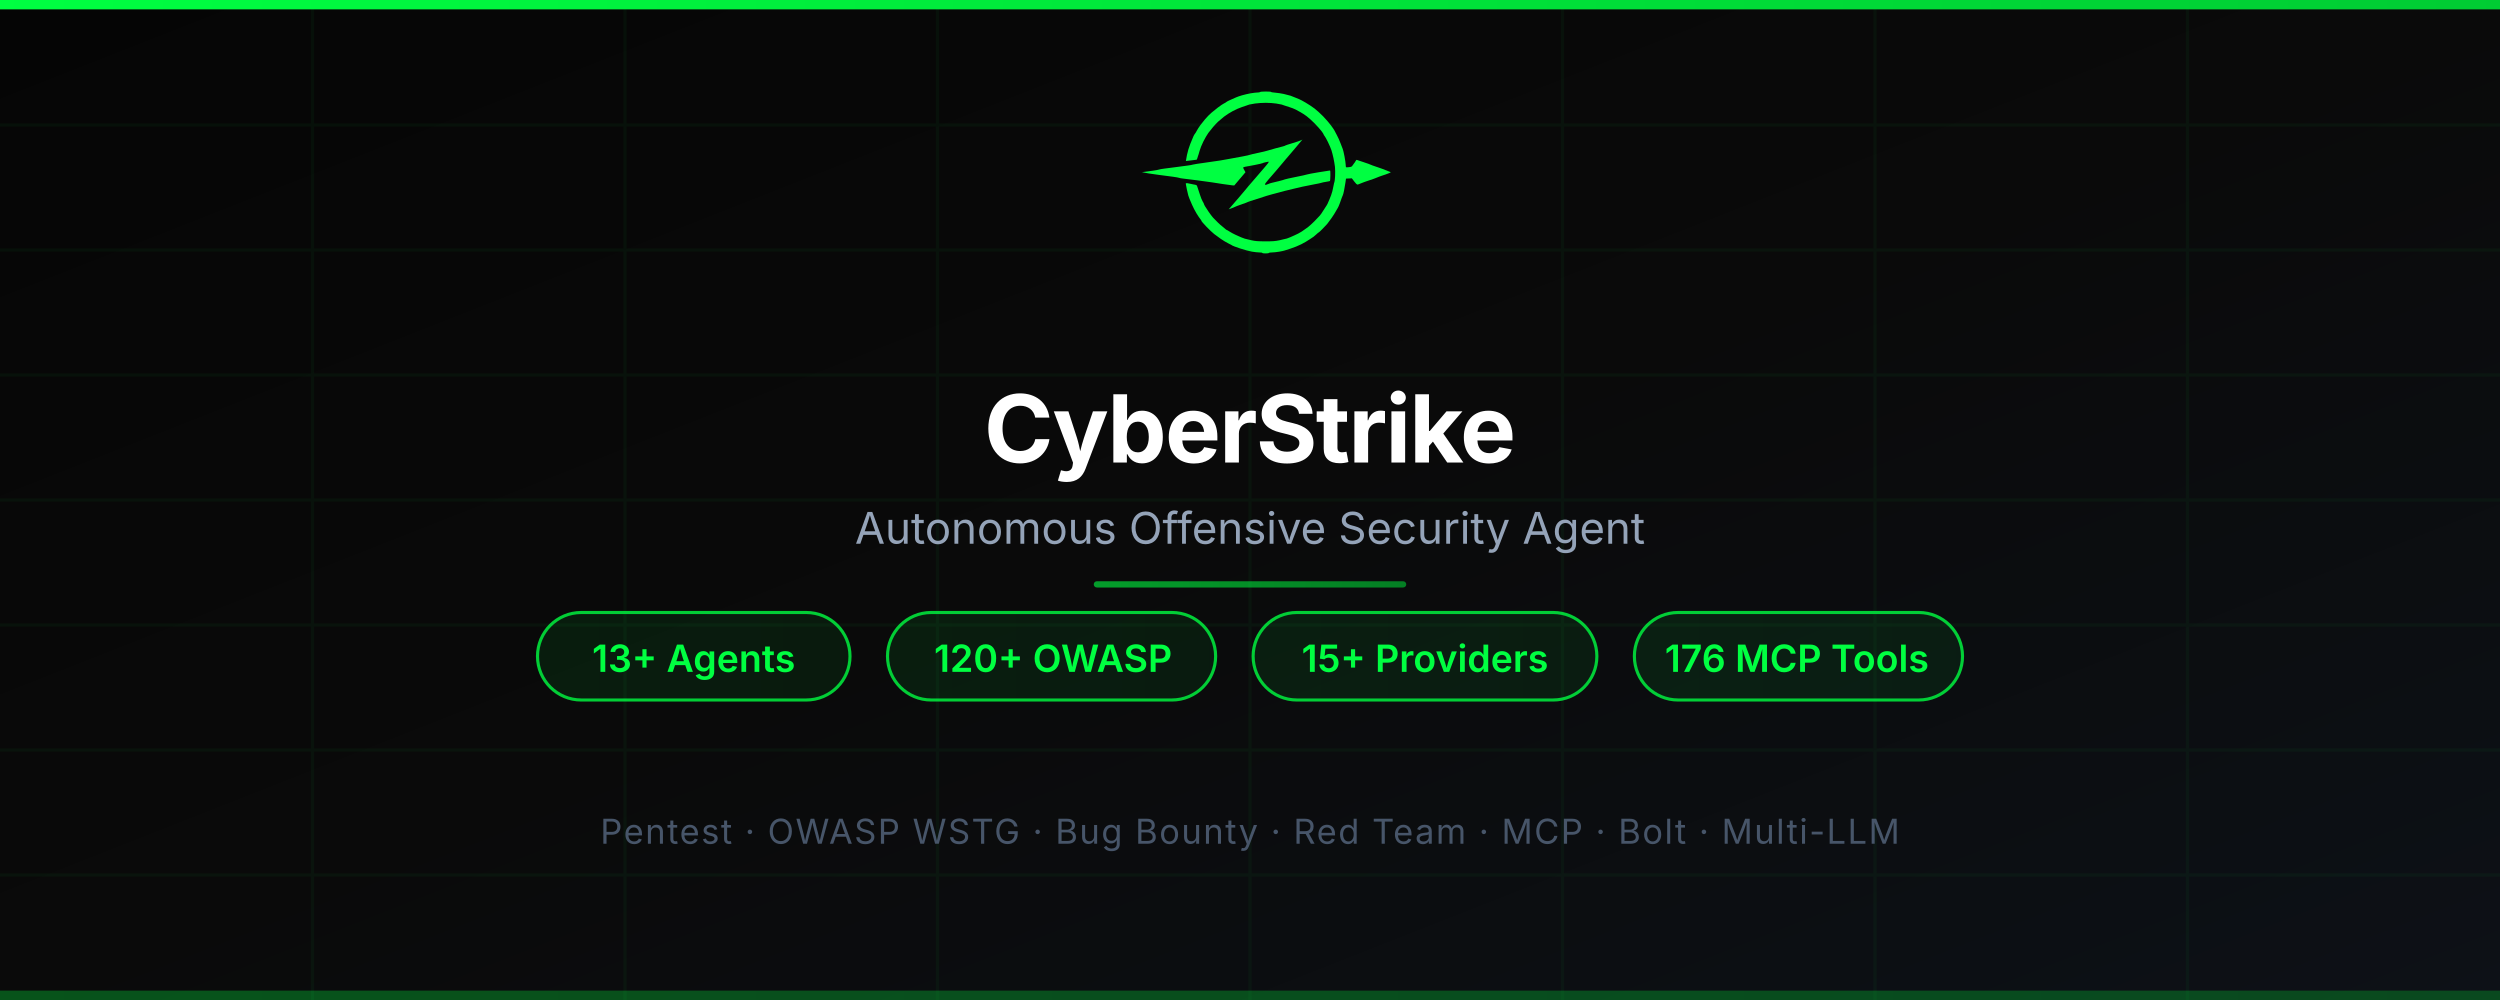
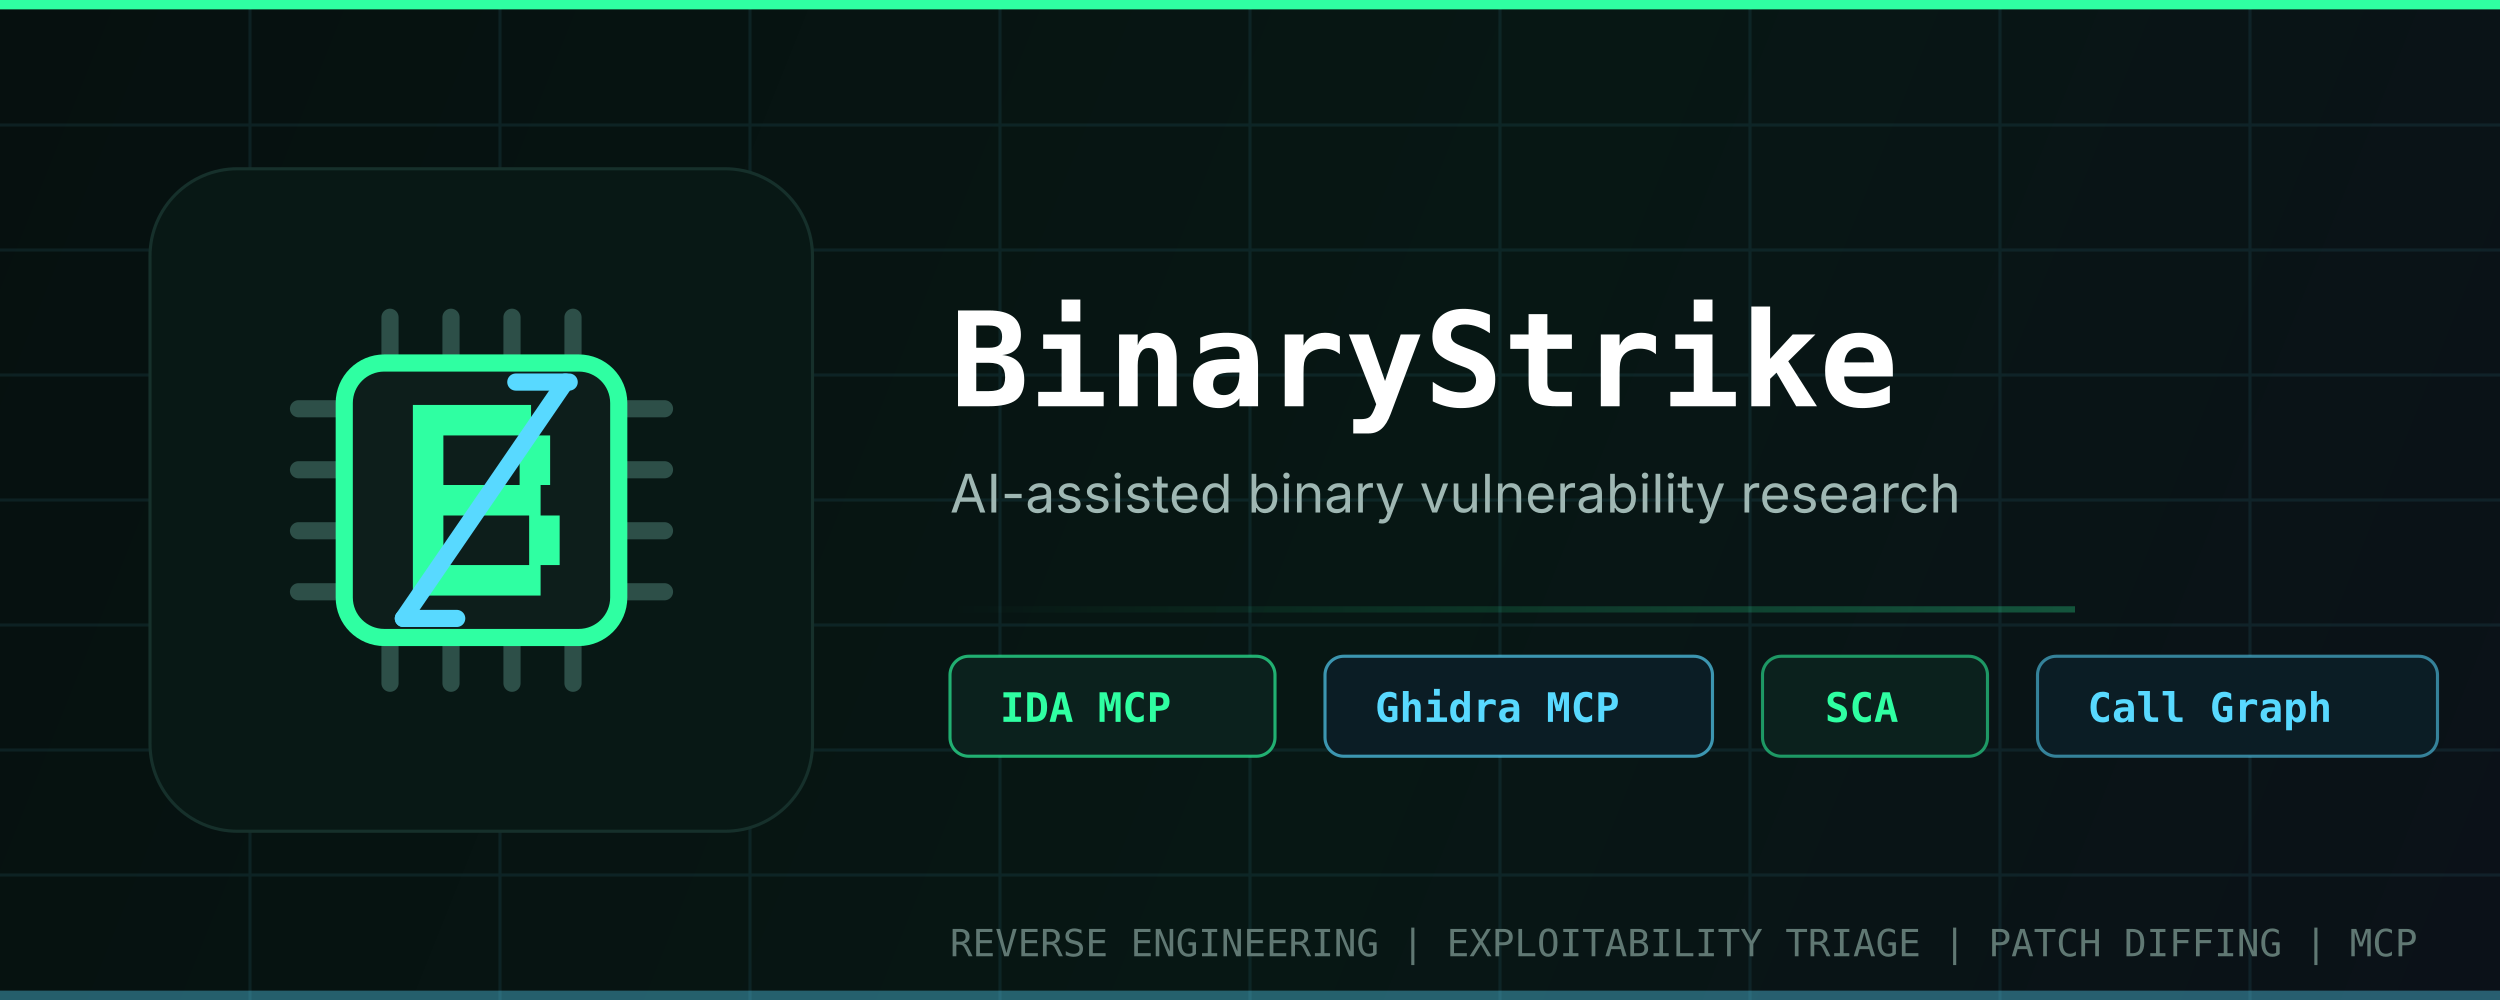
<svg xmlns="http://www.w3.org/2000/svg" width="800" height="320" viewBox="0 0 800 320">
  <defs>
-     <linearGradient id="bg" x1="0%" y1="0%" x2="100%" y2="100%">
-       <stop offset="0%" style="stop-color:#050505" />
-       <stop offset="50%" style="stop-color:#0a0a0a" />
-       <stop offset="100%" style="stop-color:#0d1117" />
+     <linearGradient id="bg" x1="0" y1="0" x2="800" y2="320" gradientUnits="userSpaceOnUse">
+       <stop offset="0" stop-color="#06100F" />
+       <stop offset="0.56" stop-color="#071714" />
+       <stop offset="1" stop-color="#0B1118" />
    </linearGradient>
-     <linearGradient id="accent" x1="0%" y1="0%" x2="100%" y2="0%">
-       <stop offset="0%" style="stop-color:#00ff41" />
-       <stop offset="100%" style="stop-color:#00cc33" />
-     </linearGradient>
-     <linearGradient id="accent2" x1="0%" y1="0%" x2="100%" y2="0%">
-       <stop offset="0%" style="stop-color:#00ff41;stop-opacity:0.1" />
-       <stop offset="100%" style="stop-color:#00cc33;stop-opacity:0.1" />
+     <linearGradient id="scan" x1="0" y1="0" x2="800" y2="0" gradientUnits="userSpaceOnUse">
+       <stop offset="0" stop-color="#2FFFA2" stop-opacity="0" />
+       <stop offset="0.46" stop-color="#2FFFA2" stop-opacity="0.28" />
+       <stop offset="1" stop-color="#58D9FF" stop-opacity="0" />
    </linearGradient>
  </defs>
  <rect width="800" height="320" fill="url(#bg)" />
-   <g opacity="0.04">
-     <line x1="0" y1="40" x2="800" y2="40" stroke="#00ff41" stroke-width="1" />
-     <line x1="0" y1="80" x2="800" y2="80" stroke="#00ff41" stroke-width="1" />
-     <line x1="0" y1="120" x2="800" y2="120" stroke="#00ff41" stroke-width="1" />
-     <line x1="0" y1="160" x2="800" y2="160" stroke="#00ff41" stroke-width="1" />
-     <line x1="0" y1="200" x2="800" y2="200" stroke="#00ff41" stroke-width="1" />
-     <line x1="0" y1="240" x2="800" y2="240" stroke="#00ff41" stroke-width="1" />
-     <line x1="0" y1="280" x2="800" y2="280" stroke="#00ff41" stroke-width="1" />
-     <line x1="100" y1="0" x2="100" y2="320" stroke="#00ff41" stroke-width="1" />
-     <line x1="200" y1="0" x2="200" y2="320" stroke="#00ff41" stroke-width="1" />
-     <line x1="300" y1="0" x2="300" y2="320" stroke="#00ff41" stroke-width="1" />
-     <line x1="400" y1="0" x2="400" y2="320" stroke="#00ff41" stroke-width="1" />
-     <line x1="500" y1="0" x2="500" y2="320" stroke="#00ff41" stroke-width="1" />
-     <line x1="600" y1="0" x2="600" y2="320" stroke="#00ff41" stroke-width="1" />
-     <line x1="700" y1="0" x2="700" y2="320" stroke="#00ff41" stroke-width="1" />
+   <g opacity="0.08" stroke="#58D9FF" stroke-width="1">
+     <path d="M0 40H800M0 80H800M0 120H800M0 160H800M0 200H800M0 240H800M0 280H800" />
+     <path d="M80 0V320M160 0V320M240 0V320M320 0V320M400 0V320M480 0V320M560 0V320M640 0V320M720 0V320" />
  </g>
-   <g transform="translate(365, 15) scale(0.157)" fill="#00ff41">
-     <path opacity="1" d="m243.55 92c-0.3 0.55-2.69 1-5.3 1-2.61 0-8.8 0.72-13.75 1.59-4.95 0.88-12.82 2.69-17.5 4.03-4.68 1.35-10.3 3.3-12.5 4.33-2.2 1.04-7.38 3.34-11.5 5.1-4.13 1.77-7.95 3.77-8.5 4.45-0.55 0.69-2.58 1.91-4.5 2.73-1.93 0.82-7.55 4.61-12.5 8.42-4.95 3.82-10.76 8.5-12.91 10.4-2.16 1.9-5.08 4.63-6.5 6.08-1.43 1.45-4.51 4.82-6.85 7.5-2.34 2.68-6.59 8.02-9.44 11.87-2.85 3.85-6.17 9.03-7.38 11.5-1.21 2.47-2.86 5.18-3.67 6-0.81 0.82-2.25 3.3-3.21 5.5-0.95 2.2-3.75 8.95-6.22 15-2.7 6.62-5.45 15.78-6.9 23-1.33 6.6-2.3 12.08-2.17 12.18 0.14 0.1 4.75-0.46 10.25-1.23 5.5-0.78 10.56-1.42 11.25-1.43 0.69-0.01 1.54-1.48 1.89-3.27 0.35-1.79 1.01-3.93 1.47-4.75 0.46-0.82 1.76-5.1 2.88-9.5 1.13-4.4 4.65-13.18 7.82-19.5 3.17-6.32 7.73-14.2 10.14-17.5 2.4-3.3 6.89-8.9 9.96-12.44 3.07-3.54 7.61-8.34 10.09-10.66 2.47-2.32 7.87-6.88 12-10.13 4.12-3.26 12.22-8.43 18-11.49 5.77-3.07 14.32-6.79 19-8.28 4.67-1.48 9.4-3.06 10.5-3.51 1.1-0.44 2.9-1.1 4-1.45 1.1-0.35 6.39-1.29 11.75-2.09 5.36-0.8 15.26-1.44 22-1.43 6.74 0.01 16.3 0.68 21.25 1.5 4.95 0.82 9.9 1.74 11 2.04 1.1 0.31 2.9 0.95 4 1.41 1.1 0.47 6.05 2.08 11 3.57 4.95 1.5 11.02 3.86 13.5 5.24 2.48 1.39 6.98 3.84 10 5.45 3.02 1.62 8.65 5.3 12.5 8.18 3.85 2.88 11.14 9.48 16.21 14.67 5.06 5.18 11.27 12.12 13.79 15.42 2.52 3.3 4.55 6.45 4.52 7-0.03 0.55 0.77 1.9 1.78 3 1.02 1.1 4.16 6.72 6.98 12.5 2.82 5.78 6.02 13.2 7.1 16.5 1.09 3.3 2.94 10.5 4.13 16 1.18 5.5 2.57 13.6 3.07 18 0.5 4.4 0.63 12.95 0.29 19-0.34 6.05-0.95 11.45-1.36 12-0.4 0.55-1.04 3.02-1.42 5.5-0.38 2.48-1.62 8.32-2.75 13-1.14 4.68-3.82 12.21-5.95 16.75-2.14 4.54-3.88 8.59-3.87 9 0.01 0.41-2.91 5.14-6.5 10.5-3.59 5.36-6.51 9.86-6.49 10 0.02 0.14-1.45 1.99-3.25 4.12-1.8 2.14-6.74 7.31-10.96 11.5-4.23 4.2-10.08 9.49-13 11.76-2.93 2.27-8.47 6.17-12.32 8.67-3.85 2.49-10.38 5.93-14.5 7.65-4.13 1.71-8.4 3.61-9.5 4.22-1.1 0.61-4.02 1.72-6.5 2.45-2.48 0.74-9.23 2.34-15 3.56-8.75 1.85-13.59 2.22-29 2.18-15.3-0.04-20.23-0.43-28.5-2.26-5.5-1.22-11.57-2.7-13.5-3.28-1.93-0.59-5.3-1.87-7.5-2.84-2.2-0.97-7.15-3.19-11-4.93-3.85-1.74-9.36-4.72-12.25-6.61-2.89-1.89-5.59-3.43-6-3.41-0.41 0.02-2.33-1.47-4.25-3.31-1.93-1.83-4.25-3.76-5.16-4.28-0.91-0.52-4.51-3.68-8-7.03-3.49-3.35-8.03-7.97-10.09-10.25-2.06-2.29-6.13-7.65-9.04-11.91-2.91-4.26-6.29-9.44-7.5-11.5-1.22-2.06-2.21-4.2-2.21-4.75 0-0.55-1.09-2.69-2.43-4.75-1.33-2.06-3.85-8.25-5.59-13.75-1.75-5.5-3.52-10.9-3.94-12-0.43-1.1-1.18-3.35-1.68-5-0.83-2.76-1.41-3.08-7.38-4.06-3.56-0.58-7.16-1.33-7.98-1.67-0.83-0.34-2.96-0.77-4.74-0.95-2.09-0.21-3.24 0.12-3.25 0.93-0.01 0.69 0.92 5.64 2.05 11 1.13 5.36 2.53 11.32 3.12 13.25 0.58 1.93 1.64 4.85 2.36 6.5 0.72 1.65 3.02 7.05 5.11 12 2.09 4.95 6.27 13.05 9.3 18 3.03 4.95 6.53 10.13 7.78 11.5 1.25 1.37 2.28 3.06 2.27 3.75 0 0.69 4.61 6.04 10.25 11.9 5.64 5.86 12.65 12.5 15.59 14.75 2.93 2.26 9.01 6.7 13.5 9.89 4.49 3.18 11.53 7.4 15.66 9.37 4.12 1.97 7.72 3.93 8 4.34 0.27 0.42 7.25 3.02 15.5 5.77 8.25 2.75 19.27 5.73 24.5 6.62 5.22 0.89 12.09 1.62 15.25 1.62 3.17-0.01 5.75 0.44 5.75 0.99 0 0.56 2.83 1 6.5 1 3.57 0 6.73-0.45 7-1 0.27-0.55 3.09-1 6.25-1 3.16 0 9.8-0.7 14.75-1.57 4.95-0.86 9.9-1.94 11-2.4 1.1-0.46 6.73-2.27 12.5-4.02 5.77-1.76 15.34-5.63 21.25-8.6 5.91-2.98 13.9-7.66 17.75-10.41 3.85-2.75 7.23-5 7.5-5 0.27 0 2.64-2.03 5.25-4.51 2.61-2.47 5.09-4.5 5.5-4.5 0.41 0.01 3.89-3.25 7.72-7.24 3.84-3.99 8-8.39 9.25-9.79 1.26-1.4 5.26-6.8 8.89-12 3.64-5.2 7.86-11.94 9.39-14.96 1.52-3.02 3.09-5.73 3.48-6 0.39-0.27 2.08-4.1 3.75-8.5 1.66-4.4 3.59-9.8 4.28-12 0.69-2.2 1.61-4.45 2.05-5 0.44-0.55 1.54-4.6 2.45-9 0.91-4.4 2.21-11.82 2.88-16.5l1.21-8.5 11.9-0.56c9.41 12.48 10.3 13.19 12.5 12.6 1.37-0.36 4.3-1.51 6.5-2.56 2.2-1.04 9.62-3.73 16.5-5.96 6.87-2.23 13.62-4.65 15-5.38 1.37-0.74 7.67-3.06 14-5.16 6.32-2.1 12.4-4.35 13.5-4.98 1.84-1.07 1.69-1.26-2-2.44-2.2-0.71-5.8-2.12-8-3.14-2.2-1.03-9.63-3.73-16.5-6-6.88-2.28-12.95-4.48-13.5-4.9-0.55-0.41-6.85-2.68-14-5.03-7.15-2.36-13.45-4.46-14-4.68-0.55-0.22-1.6 0.86-2.34 2.4-0.74 1.53-2.01 3.47-2.82 4.29-0.82 0.82-2.27 2.85-3.23 4.5-1.5 2.57-2.52 3.09-7.18 3.64-2.99 0.35-5.77 0.46-6.18 0.25-0.41-0.22-0.75-2.42-0.75-4.89 0-2.47-1.13-10.35-2.5-17.5-1.38-7.15-2.95-13.79-3.5-14.75-0.55-0.96-2.51-6.03-4.35-11.25-1.85-5.22-5.37-13.1-7.84-17.5-2.46-4.4-4.72-8.68-5.02-9.5-0.3-0.82-3.38-5.32-6.85-10-3.47-4.68-10.61-12.94-15.87-18.37-5.26-5.43-13.17-12.62-17.57-15.98-4.4-3.36-12.73-8.86-18.5-12.22-5.77-3.36-11.63-6.46-13-6.89-1.38-0.43-4.75-1.81-7.5-3.07-2.75-1.26-7.25-3.05-10-3.96-2.75-0.92-9.05-2.54-14-3.61-4.95-1.06-12.75-2.22-17.33-2.57-4.58-0.34-8.3-1.01-8.25-1.48 0.04-0.47-4.85-0.85-10.87-0.85-6.27 0-11.19 0.43-11.5 1z" />
-     <path opacity="1" d="m326.5 190.55c-1.65 0.85-9.3 3.41-17 5.69-7.7 2.29-14.23 4.44-14.5 4.79-0.27 0.35-2.3 1.12-4.5 1.7-2.2 0.58-9.4 2.47-16 4.19-6.6 1.73-13.8 3.79-16 4.58-2.2 0.79-10.75 2.83-19 4.53-8.25 1.7-15.68 3.45-16.5 3.89-0.82 0.45-7.8 2-15.5 3.45-7.7 1.44-19.18 3.55-25.5 4.68-6.32 1.13-15.1 2.7-19.5 3.48-4.4 0.79-18.35 2.81-31 4.5-12.65 1.68-23.9 3.44-25 3.91-1.1 0.47-6.05 1.37-11 2-4.95 0.63-15.53 2.03-23.5 3.11-7.97 1.08-18.55 2.45-23.5 3.05-4.95 0.6-9.9 1.47-11 1.94-1.1 0.47-6.72 1.52-12.5 2.34-5.78 0.82-13.2 1.83-16.5 2.24l-6 0.74c6.2 1.19 10.47 1.99 13.5 2.54 3.02 0.56 12.7 1.94 21.5 3.08 8.8 1.14 21.17 2.76 27.5 3.59 6.33 0.84 12.4 1.91 13.5 2.4 1.1 0.48 4.47 1.11 7.5 1.39 3.03 0.28 16.3 1.93 29.5 3.67 13.2 1.74 26.47 3.56 29.5 4.05 3.03 0.49 12.7 2 21.5 3.35 8.8 1.36 17.87 2.6 20.17 2.77l4.16 0.3 22.9-27c-3.65-6.2-4.71-8.56-4.72-9.25 0-0.69 1.68-1.51 3.74-1.83 2.06-0.32 10.72-1.93 19.25-3.57 8.53-1.65 15.95-3.36 16.5-3.81 0.55-0.44 3.36-1.31 6.25-1.92 2.89-0.62 5.48-1.12 5.75-1.12 0.27 0 0.5 0.45 0.5 1 0 0.55-3.26 4.76-7.25 9.36-3.99 4.59-12.78 14.83-19.54 22.75-6.76 7.91-13.51 15.73-15 17.37-1.49 1.64-3.39 3.95-4.21 5.14-0.82 1.19-6.91 8.4-13.52 16.02-6.62 7.62-14.27 16.47-17 19.67l-4.98 5.8c9.3-3.33 12.45-4.66 13-5.1 0.55-0.45 6.62-2.73 13.5-5.08 6.87-2.35 12.72-4.56 13-4.91 0.28-0.35 7.03-2.59 15-4.97 7.97-2.39 15.4-4.79 16.5-5.35 1.1-0.55 9.2-2.98 18-5.39 8.8-2.42 20.27-5.47 25.5-6.79 5.23-1.31 13.55-3.33 18.5-4.49 4.95-1.16 12.82-3 17.5-4.09 4.68-1.09 14.8-3.11 22.5-4.5 7.7-1.39 14.9-2.91 16-3.39 1.1-0.48 5.37-1.39 9.5-2.02 4.12-0.64 7.73-1.39 8-1.67 0.27-0.29 0.61-5.21 0.75-10.94 0.19-7.81-0.06-10.42-1-10.41-0.69 0-10.93 1.59-22.75 3.53-11.82 1.93-22.4 3.93-23.5 4.44-1.1 0.52-11.45 2.81-23 5.1-11.55 2.29-21.68 4.55-22.5 5.01-0.82 0.46-6.23 2.04-12 3.5-5.77 1.47-12.3 3.03-14.5 3.48-2.2 0.44-5.35 1.47-7 2.29-1.65 0.81-3.85 1.63-4.9 1.81-1.04 0.18-2.05-0.23-2.25-0.92-0.19-0.69 2.91-4.97 6.9-9.51 3.99-4.54 11.32-12.98 16.29-18.75 4.97-5.77 10.82-12.7 13-15.41 2.18-2.7 5.08-6.19 6.46-7.74 1.37-1.56 3.92-4.52 5.66-6.59 1.74-2.06 8.83-10.39 15.75-18.5 6.91-8.11 12.47-14.75 12.33-14.74-0.13 0-1.59 0.7-3.24 1.54z" />
+   <rect x="0" y="0" width="800" height="3" fill="#2FFFA2" />
+   <rect x="0" y="317" width="800" height="3" fill="#58D9FF" opacity="0.38" />
+   <rect x="48" y="54" width="212" height="212" rx="28" fill="#081815" stroke="#16302B" />
+   <g transform="translate(76 82) scale(0.305)">
+     <path d="M112 160H64M112 224H64M112 288H64M112 352H64M448 160H400M448 224H400M448 288H400M448 352H400M160 112V64M224 112V64M288 112V64M352 112V64M160 448V400M224 448V400M288 448V400M352 448V400" stroke="#2D4F48" stroke-width="18" stroke-linecap="round" />
+     <rect x="112" y="112" width="288" height="288" rx="42" fill="#0D1E1B" stroke="#2FFFA2" stroke-width="18" />
+     <path d="M184 156H216V356H184V156ZM216 156H308V188H216V156ZM216 240H318V272H216V240ZM216 324H318V356H216V324ZM296 188H328V240H296V188ZM306 272H338V324H306V272Z" fill="#2FFFA2" />
+     <path d="M344 132L174 380" stroke="#58D9FF" stroke-width="18" stroke-linecap="round" />
+     <path d="M348 132H292M174 380H230" stroke="#58D9FF" stroke-width="18" stroke-linecap="round" />
  </g>
-   <text x="400" y="148" text-anchor="middle" fill="#ffffff" font-family="system-ui, -apple-system, 'Segoe UI', sans-serif" font-size="30" font-weight="700" letter-spacing="-0.5">CyberStrike</text>
-   <text x="400" y="174" text-anchor="middle" fill="#94a3b8" font-family="system-ui, -apple-system, 'Segoe UI', sans-serif" font-size="14" font-weight="400">Autonomous Offensive Security Agent</text>
-   <rect x="350" y="186" width="100" height="2" rx="1" fill="url(#accent)" opacity="0.6" />
-   <g transform="translate(400, 210)" text-anchor="middle">
-     <rect x="-228" y="-14" width="100" height="28" rx="14" fill="url(#accent2)" stroke="#00ff41" stroke-width="1" opacity="0.8" />
-     <text x="-178" y="5" fill="#00ff41" font-family="system-ui, -apple-system, sans-serif" font-size="12" font-weight="600">13+ Agents</text>
-     <rect x="-116" y="-14" width="105" height="28" rx="14" fill="url(#accent2)" stroke="#00ff41" stroke-width="1" opacity="0.8" />
-     <text x="-63" y="5" fill="#00ff41" font-family="system-ui, -apple-system, sans-serif" font-size="12" font-weight="600">120+ OWASP</text>
-     <rect x="1" y="-14" width="110" height="28" rx="14" fill="url(#accent2)" stroke="#00ff41" stroke-width="1" opacity="0.8" />
-     <text x="56" y="5" fill="#00ff41" font-family="system-ui, -apple-system, sans-serif" font-size="12" font-weight="600">15+ Providers</text>
-     <rect x="123" y="-14" width="105" height="28" rx="14" fill="url(#accent2)" stroke="#00ff41" stroke-width="1" opacity="0.8" />
-     <text x="175" y="5" fill="#00ff41" font-family="system-ui, -apple-system, sans-serif" font-size="12" font-weight="600">176 MCP Tools</text>
+   <g transform="translate(304 82)">
+     <text x="0" y="48" fill="#FFFFFF" font-family="ui-monospace, SFMono-Regular, Consolas, monospace" font-size="42" font-weight="800">BinaryStrike</text>
+     <text x="0" y="82" fill="#9FB7B3" font-family="system-ui, -apple-system, Segoe UI, sans-serif" font-size="17">AI-assisted binary vulnerability research</text>
+     <rect x="0" y="112" width="360" height="2" fill="url(#scan)" />
+     <g transform="translate(0 148)" font-family="ui-monospace, SFMono-Regular, Consolas, monospace" font-size="13" font-weight="700">
+       <rect x="0" y="-20" width="104" height="32" rx="6" fill="#0B211D" stroke="#2FFFA2" stroke-opacity="0.65" />
+       <text x="16" y="1" fill="#2FFFA2">IDA MCP</text>
+       <rect x="120" y="-20" width="124" height="32" rx="6" fill="#0B1D25" stroke="#58D9FF" stroke-opacity="0.65" />
+       <text x="136" y="1" fill="#58D9FF">Ghidra MCP</text>
+       <rect x="260" y="-20" width="72" height="32" rx="6" fill="#0B211D" stroke="#2FFFA2" stroke-opacity="0.55" />
+       <text x="280" y="1" fill="#2FFFA2">SCA</text>
+       <rect x="348" y="-20" width="128" height="32" rx="6" fill="#0B1D25" stroke="#58D9FF" stroke-opacity="0.55" />
+       <text x="364" y="1" fill="#58D9FF">Call Graph</text>
+     </g>
+     <text x="0" y="224" fill="#607873" font-family="ui-monospace, SFMono-Regular, Consolas, monospace" font-size="12">REVERSE ENGINEERING | EXPLOITABILITY TRIAGE | PATCH DIFFING | MCP</text>
  </g>
-   <text x="400" y="270" text-anchor="middle" fill="#475569" font-family="system-ui, -apple-system, sans-serif" font-size="11" font-weight="400" letter-spacing="0.5">
-     Pentest  ·  OWASP WSTG  ·  Bug Bounty  ·  Red Team  ·  MCP  ·  Bolt  ·  Multi-LLM
-   </text>
-   <rect x="0" y="0" width="800" height="3" fill="url(#accent)" />
-   <rect x="0" y="317" width="800" height="3" fill="url(#accent)" opacity="0.3" />
</svg>
